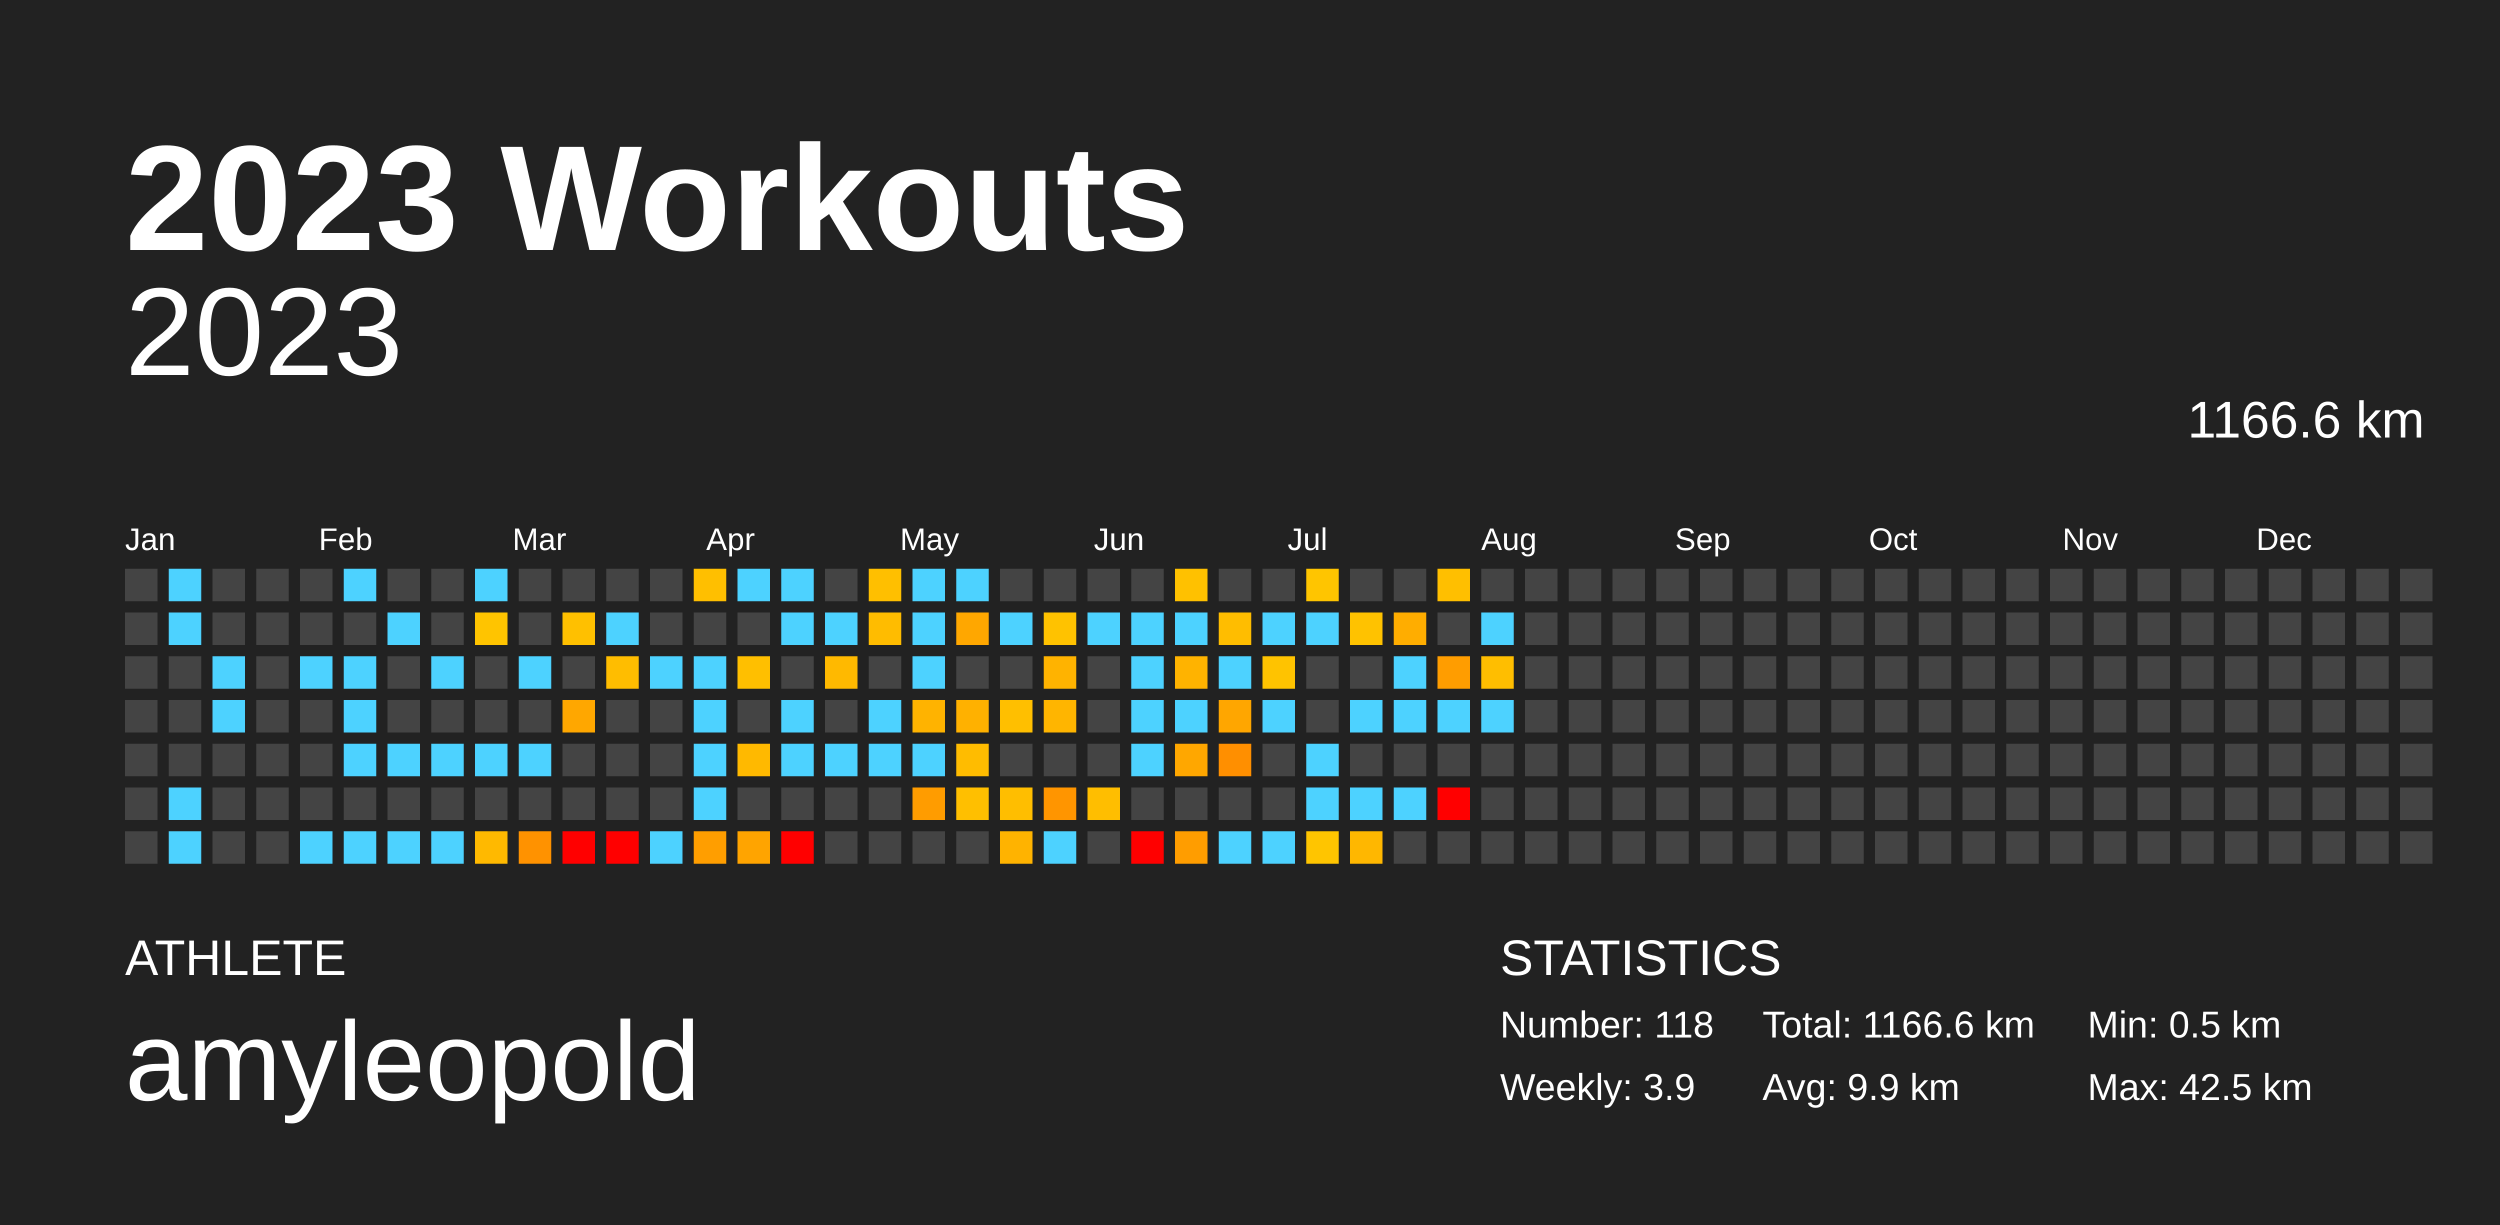
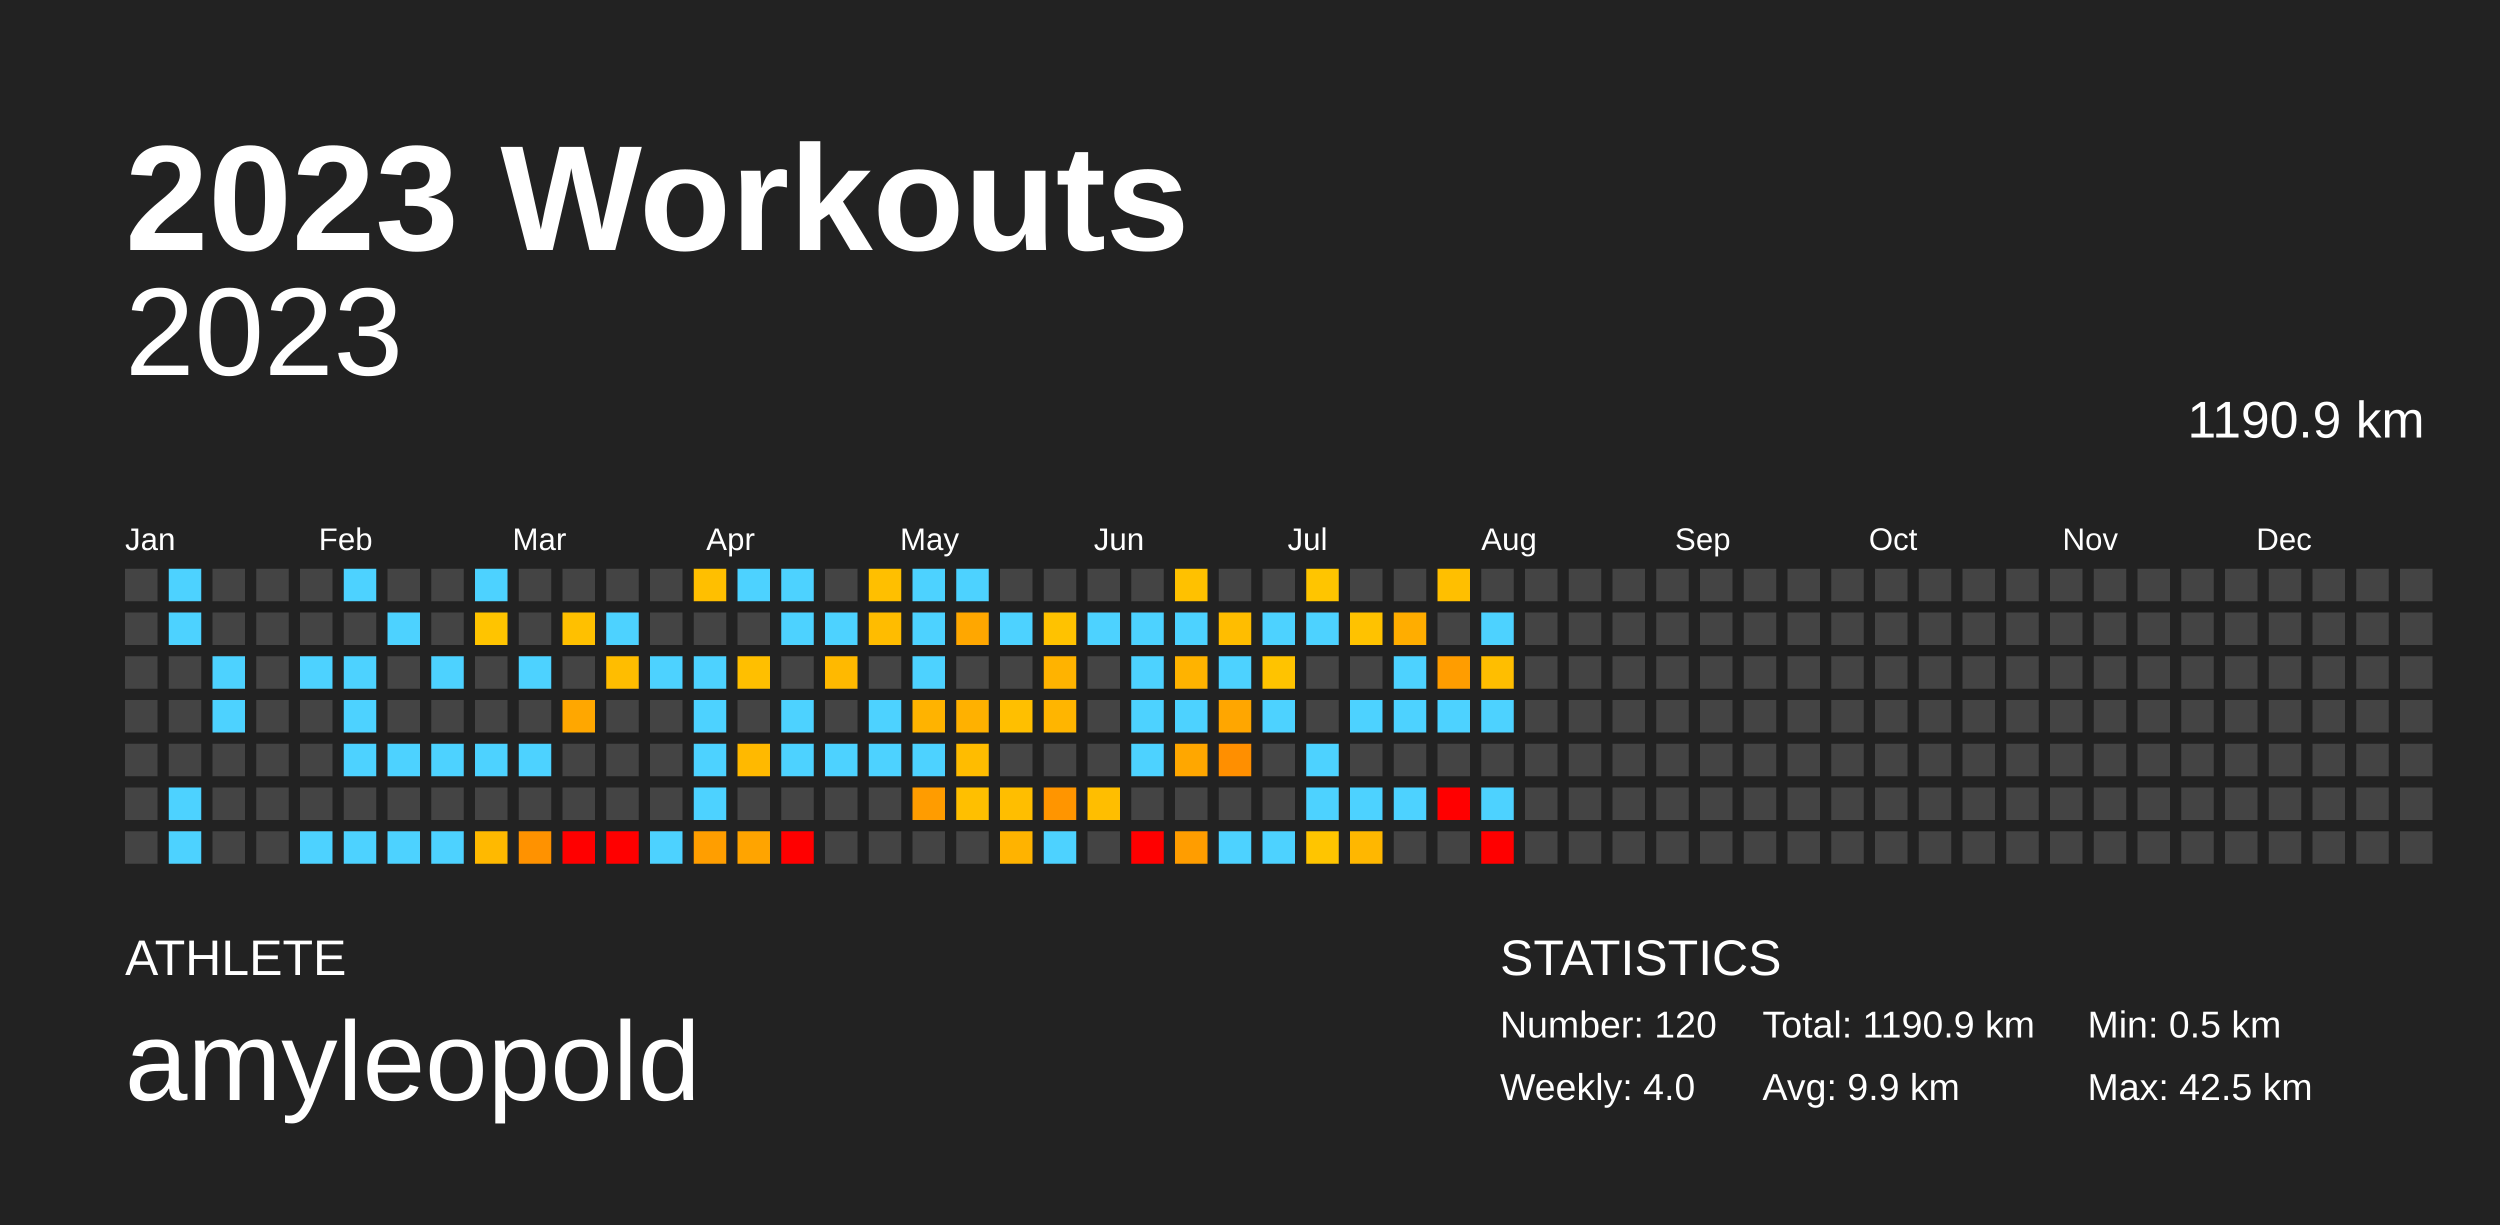
<svg xmlns="http://www.w3.org/2000/svg" baseProfile="full" height="98mm" version="1.1" viewBox="0,0,200,98" width="200mm">
  <defs />
  <rect fill="#222222" height="98" width="200" x="0" y="0" />
  <text fill="#FFFFFF" style="font-size:12px; font-family:Arial; font-weight:bold;" x="10" y="20">2023 Workouts</text>
  <text fill="#FFFFFF" style="font-size:4px; font-family:Arial" x="10" y="78">ATHLETE</text>
  <text fill="#FFFFFF" style="font-size:9px; font-family:Arial" x="10" y="88">amyleopold</text>
  <text fill="#FFFFFF" style="font-size:4px; font-family:Arial" x="120" y="78">STATISTICS</text>
-   <text fill="#FFFFFF" style="font-size:3px; font-family:Arial" x="120" y="83">Number: 118</text>
-   <text fill="#FFFFFF" style="font-size:3px; font-family:Arial" x="120" y="88">Weekly: 3.9</text>
-   <text fill="#FFFFFF" style="font-size:3px; font-family:Arial" x="141" y="83">Total: 1166.6 km</text>
+   <text fill="#FFFFFF" style="font-size:3px; font-family:Arial" x="120" y="83">Number: 120</text>
+   <text fill="#FFFFFF" style="font-size:3px; font-family:Arial" x="120" y="88">Weekly: 4.0</text>
+   <text fill="#FFFFFF" style="font-size:3px; font-family:Arial" x="141" y="83">Total: 1190.9 km</text>
  <text fill="#FFFFFF" style="font-size:3px; font-family:Arial" x="141" y="88">Avg: 9.9 km</text>
  <text fill="#FFFFFF" style="font-size:3px; font-family:Arial" x="167" y="83">Min: 0.5 km</text>
  <text fill="#FFFFFF" style="font-size:3px; font-family:Arial" x="167" y="88">Max: 42.5 km</text>
  <text alignment-baseline="hanging" fill="#FFFFFF" style="font-size:10.0px; font-family:Arial;" x="10" y="30">2023</text>
-   <text alignment-baseline="hanging" fill="#FFFFFF" style="font-size:4.125px; font-family:Arial;" x="175" y="35">1166.6 km</text>
+   <text alignment-baseline="hanging" fill="#FFFFFF" style="font-size:4.125px; font-family:Arial;" x="175" y="35">1190.9 km</text>
  <text fill="#FFFFFF" style="font-size:2.5px; font-family:Arial" x="10.0" y="44">Jan</text>
  <text fill="#FFFFFF" style="font-size:2.5px; font-family:Arial" x="25.5" y="44">Feb</text>
  <text fill="#FFFFFF" style="font-size:2.5px; font-family:Arial" x="41.0" y="44">Mar</text>
  <text fill="#FFFFFF" style="font-size:2.5px; font-family:Arial" x="56.5" y="44">Apr</text>
  <text fill="#FFFFFF" style="font-size:2.5px; font-family:Arial" x="72.0" y="44">May</text>
  <text fill="#FFFFFF" style="font-size:2.5px; font-family:Arial" x="87.5" y="44">Jun</text>
  <text fill="#FFFFFF" style="font-size:2.5px; font-family:Arial" x="103.0" y="44">Jul</text>
  <text fill="#FFFFFF" style="font-size:2.5px; font-family:Arial" x="118.5" y="44">Aug</text>
  <text fill="#FFFFFF" style="font-size:2.5px; font-family:Arial" x="134.0" y="44">Sep</text>
  <text fill="#FFFFFF" style="font-size:2.5px; font-family:Arial" x="149.5" y="44">Oct</text>
  <text fill="#FFFFFF" style="font-size:2.5px; font-family:Arial" x="165.0" y="44">Nov</text>
  <text fill="#FFFFFF" style="font-size:2.5px; font-family:Arial" x="180.5" y="44">Dec</text>
  <rect fill="#444444" height="2.6" width="2.6" x="10.0" y="45.5" />
  <rect fill="#444444" height="2.6" width="2.6" x="10.0" y="49.0" />
  <rect fill="#444444" height="2.6" width="2.6" x="10.0" y="52.5" />
  <rect fill="#444444" height="2.6" width="2.6" x="10.0" y="56.0" />
  <rect fill="#444444" height="2.6" width="2.6" x="10.0" y="59.5" />
  <rect fill="#444444" height="2.6" width="2.6" x="10.0" y="63.0" />
  <rect fill="#444444" height="2.6" width="2.6" x="10.0" y="66.5" />
  <rect fill="#4dd2ff" height="2.6" width="2.6" x="13.5" y="45.5" />
  <rect fill="#4dd2ff" height="2.6" width="2.6" x="13.5" y="49.0" />
  <rect fill="#444444" height="2.6" width="2.6" x="13.5" y="52.5" />
  <rect fill="#444444" height="2.6" width="2.6" x="13.5" y="56.0" />
  <rect fill="#444444" height="2.6" width="2.6" x="13.5" y="59.5" />
  <rect fill="#4dd2ff" height="2.6" width="2.6" x="13.5" y="63.0" />
  <rect fill="#4dd2ff" height="2.6" width="2.6" x="13.5" y="66.5" />
  <rect fill="#444444" height="2.6" width="2.6" x="17.0" y="45.5" />
  <rect fill="#444444" height="2.6" width="2.6" x="17.0" y="49.0" />
  <rect fill="#4dd2ff" height="2.6" width="2.6" x="17.0" y="52.5" />
  <rect fill="#4dd2ff" height="2.6" width="2.6" x="17.0" y="56.0" />
  <rect fill="#444444" height="2.6" width="2.6" x="17.0" y="59.5" />
  <rect fill="#444444" height="2.6" width="2.6" x="17.0" y="63.0" />
  <rect fill="#444444" height="2.6" width="2.6" x="17.0" y="66.5" />
  <rect fill="#444444" height="2.6" width="2.6" x="20.5" y="45.5" />
  <rect fill="#444444" height="2.6" width="2.6" x="20.5" y="49.0" />
  <rect fill="#444444" height="2.6" width="2.6" x="20.5" y="52.5" />
  <rect fill="#444444" height="2.6" width="2.6" x="20.5" y="56.0" />
  <rect fill="#444444" height="2.6" width="2.6" x="20.5" y="59.5" />
  <rect fill="#444444" height="2.6" width="2.6" x="20.5" y="63.0" />
  <rect fill="#444444" height="2.6" width="2.6" x="20.5" y="66.5" />
  <rect fill="#444444" height="2.6" width="2.6" x="24.0" y="45.5" />
  <rect fill="#444444" height="2.6" width="2.6" x="24.0" y="49.0" />
  <rect fill="#4dd2ff" height="2.6" width="2.6" x="24.0" y="52.5" />
  <rect fill="#444444" height="2.6" width="2.6" x="24.0" y="56.0" />
  <rect fill="#444444" height="2.6" width="2.6" x="24.0" y="59.5" />
  <rect fill="#444444" height="2.6" width="2.6" x="24.0" y="63.0" />
  <rect fill="#4dd2ff" height="2.6" width="2.6" x="24.0" y="66.5" />
  <rect fill="#4dd2ff" height="2.6" width="2.6" x="27.5" y="45.5" />
  <rect fill="#444444" height="2.6" width="2.6" x="27.5" y="49.0" />
  <rect fill="#4dd2ff" height="2.6" width="2.6" x="27.5" y="52.5" />
  <rect fill="#4dd2ff" height="2.6" width="2.6" x="27.5" y="56.0" />
  <rect fill="#4dd2ff" height="2.6" width="2.6" x="27.5" y="59.5" />
  <rect fill="#444444" height="2.6" width="2.6" x="27.5" y="63.0" />
  <rect fill="#4dd2ff" height="2.6" width="2.6" x="27.5" y="66.5" />
  <rect fill="#444444" height="2.6" width="2.6" x="31.0" y="45.5" />
  <rect fill="#4dd2ff" height="2.6" width="2.6" x="31.0" y="49.0" />
  <rect fill="#444444" height="2.6" width="2.6" x="31.0" y="52.5" />
  <rect fill="#444444" height="2.6" width="2.6" x="31.0" y="56.0" />
  <rect fill="#4dd2ff" height="2.6" width="2.6" x="31.0" y="59.5" />
  <rect fill="#444444" height="2.6" width="2.6" x="31.0" y="63.0" />
  <rect fill="#4dd2ff" height="2.6" width="2.6" x="31.0" y="66.5" />
  <rect fill="#444444" height="2.6" width="2.6" x="34.5" y="45.5" />
  <rect fill="#444444" height="2.6" width="2.6" x="34.5" y="49.0" />
  <rect fill="#4dd2ff" height="2.6" width="2.6" x="34.5" y="52.5" />
  <rect fill="#444444" height="2.6" width="2.6" x="34.5" y="56.0" />
  <rect fill="#4dd2ff" height="2.6" width="2.6" x="34.5" y="59.5" />
  <rect fill="#444444" height="2.6" width="2.6" x="34.5" y="63.0" />
  <rect fill="#4dd2ff" height="2.6" width="2.6" x="34.5" y="66.5" />
  <rect fill="#4dd2ff" height="2.6" width="2.6" x="38.0" y="45.5" />
  <rect fill="#ffc400" height="2.6" width="2.6" x="38.0" y="49.0" />
  <rect fill="#444444" height="2.6" width="2.6" x="38.0" y="52.5" />
  <rect fill="#444444" height="2.6" width="2.6" x="38.0" y="56.0" />
  <rect fill="#4dd2ff" height="2.6" width="2.6" x="38.0" y="59.5" />
  <rect fill="#444444" height="2.6" width="2.6" x="38.0" y="63.0" />
  <rect fill="#ffb900" height="2.6" width="2.6" x="38.0" y="66.5" />
  <rect fill="#444444" height="2.6" width="2.6" x="41.5" y="45.5" />
  <rect fill="#444444" height="2.6" width="2.6" x="41.5" y="49.0" />
  <rect fill="#4dd2ff" height="2.6" width="2.6" x="41.5" y="52.5" />
  <rect fill="#444444" height="2.6" width="2.6" x="41.5" y="56.0" />
  <rect fill="#4dd2ff" height="2.6" width="2.6" x="41.5" y="59.5" />
  <rect fill="#444444" height="2.6" width="2.6" x="41.5" y="63.0" />
  <rect fill="#ff9200" height="2.6" width="2.6" x="41.5" y="66.5" />
  <rect fill="#444444" height="2.6" width="2.6" x="45.0" y="45.5" />
  <rect fill="#ffc000" height="2.6" width="2.6" x="45.0" y="49.0" />
  <rect fill="#444444" height="2.6" width="2.6" x="45.0" y="52.5" />
  <rect fill="#ffa700" height="2.6" width="2.6" x="45.0" y="56.0" />
  <rect fill="#444444" height="2.6" width="2.6" x="45.0" y="59.5" />
  <rect fill="#444444" height="2.6" width="2.6" x="45.0" y="63.0" />
  <rect fill="red" height="2.6" width="2.6" x="45.0" y="66.5" />
  <rect fill="#444444" height="2.6" width="2.6" x="48.5" y="45.5" />
  <rect fill="#4dd2ff" height="2.6" width="2.6" x="48.5" y="49.0" />
  <rect fill="#ffbd00" height="2.6" width="2.6" x="48.5" y="52.5" />
  <rect fill="#444444" height="2.6" width="2.6" x="48.5" y="56.0" />
  <rect fill="#444444" height="2.6" width="2.6" x="48.5" y="59.5" />
  <rect fill="#444444" height="2.6" width="2.6" x="48.5" y="63.0" />
  <rect fill="red" height="2.6" width="2.6" x="48.5" y="66.5" />
  <rect fill="#444444" height="2.6" width="2.6" x="52.0" y="45.5" />
  <rect fill="#444444" height="2.6" width="2.6" x="52.0" y="49.0" />
  <rect fill="#4dd2ff" height="2.6" width="2.6" x="52.0" y="52.5" />
  <rect fill="#444444" height="2.6" width="2.6" x="52.0" y="56.0" />
  <rect fill="#444444" height="2.6" width="2.6" x="52.0" y="59.5" />
  <rect fill="#444444" height="2.6" width="2.6" x="52.0" y="63.0" />
  <rect fill="#4dd2ff" height="2.6" width="2.6" x="52.0" y="66.5" />
  <rect fill="#ffbf00" height="2.6" width="2.6" x="55.5" y="45.5" />
  <rect fill="#444444" height="2.6" width="2.6" x="55.5" y="49.0" />
  <rect fill="#4dd2ff" height="2.6" width="2.6" x="55.5" y="52.5" />
  <rect fill="#4dd2ff" height="2.6" width="2.6" x="55.5" y="56.0" />
  <rect fill="#4dd2ff" height="2.6" width="2.6" x="55.5" y="59.5" />
  <rect fill="#4dd2ff" height="2.6" width="2.6" x="55.5" y="63.0" />
  <rect fill="#ff9e00" height="2.6" width="2.6" x="55.5" y="66.5" />
  <rect fill="#4dd2ff" height="2.6" width="2.6" x="59.0" y="45.5" />
  <rect fill="#444444" height="2.6" width="2.6" x="59.0" y="49.0" />
  <rect fill="#ffbf00" height="2.6" width="2.6" x="59.0" y="52.5" />
  <rect fill="#444444" height="2.6" width="2.6" x="59.0" y="56.0" />
  <rect fill="#ffb900" height="2.6" width="2.6" x="59.0" y="59.5" />
  <rect fill="#444444" height="2.6" width="2.6" x="59.0" y="63.0" />
  <rect fill="#ffa400" height="2.6" width="2.6" x="59.0" y="66.5" />
  <rect fill="#4dd2ff" height="2.6" width="2.6" x="62.5" y="45.5" />
  <rect fill="#4dd2ff" height="2.6" width="2.6" x="62.5" y="49.0" />
  <rect fill="#444444" height="2.6" width="2.6" x="62.5" y="52.5" />
  <rect fill="#4dd2ff" height="2.6" width="2.6" x="62.5" y="56.0" />
  <rect fill="#4dd2ff" height="2.6" width="2.6" x="62.5" y="59.5" />
  <rect fill="#444444" height="2.6" width="2.6" x="62.5" y="63.0" />
  <rect fill="red" height="2.6" width="2.6" x="62.5" y="66.5" />
  <rect fill="#444444" height="2.6" width="2.6" x="66.0" y="45.5" />
  <rect fill="#4dd2ff" height="2.6" width="2.6" x="66.0" y="49.0" />
  <rect fill="#ffb900" height="2.6" width="2.6" x="66.0" y="52.5" />
  <rect fill="#444444" height="2.6" width="2.6" x="66.0" y="56.0" />
  <rect fill="#4dd2ff" height="2.6" width="2.6" x="66.0" y="59.5" />
  <rect fill="#444444" height="2.6" width="2.6" x="66.0" y="63.0" />
  <rect fill="#444444" height="2.6" width="2.6" x="66.0" y="66.5" />
  <rect fill="#ffbf00" height="2.6" width="2.6" x="69.5" y="45.5" />
  <rect fill="#ffbc00" height="2.6" width="2.6" x="69.5" y="49.0" />
  <rect fill="#444444" height="2.6" width="2.6" x="69.5" y="52.5" />
  <rect fill="#4dd2ff" height="2.6" width="2.6" x="69.5" y="56.0" />
  <rect fill="#4dd2ff" height="2.6" width="2.6" x="69.5" y="59.5" />
  <rect fill="#444444" height="2.6" width="2.6" x="69.5" y="63.0" />
  <rect fill="#444444" height="2.6" width="2.6" x="69.5" y="66.5" />
  <rect fill="#4dd2ff" height="2.6" width="2.6" x="73.0" y="45.5" />
  <rect fill="#4dd2ff" height="2.6" width="2.6" x="73.0" y="49.0" />
  <rect fill="#4dd2ff" height="2.6" width="2.6" x="73.0" y="52.5" />
  <rect fill="#ffb300" height="2.6" width="2.6" x="73.0" y="56.0" />
  <rect fill="#4dd2ff" height="2.6" width="2.6" x="73.0" y="59.5" />
  <rect fill="#ff9c00" height="2.6" width="2.6" x="73.0" y="63.0" />
  <rect fill="#444444" height="2.6" width="2.6" x="73.0" y="66.5" />
  <rect fill="#4dd2ff" height="2.6" width="2.6" x="76.5" y="45.5" />
  <rect fill="#ffa700" height="2.6" width="2.6" x="76.5" y="49.0" />
  <rect fill="#444444" height="2.6" width="2.6" x="76.5" y="52.5" />
  <rect fill="#ffb100" height="2.6" width="2.6" x="76.5" y="56.0" />
  <rect fill="#ffbc00" height="2.6" width="2.6" x="76.5" y="59.5" />
  <rect fill="#ffbf00" height="2.6" width="2.6" x="76.5" y="63.0" />
  <rect fill="#444444" height="2.6" width="2.6" x="76.5" y="66.5" />
  <rect fill="#444444" height="2.6" width="2.6" x="80.0" y="45.5" />
  <rect fill="#4dd2ff" height="2.6" width="2.6" x="80.0" y="49.0" />
  <rect fill="#444444" height="2.6" width="2.6" x="80.0" y="52.5" />
  <rect fill="#ffbf00" height="2.6" width="2.6" x="80.0" y="56.0" />
  <rect fill="#444444" height="2.6" width="2.6" x="80.0" y="59.5" />
  <rect fill="#ffbe00" height="2.6" width="2.6" x="80.0" y="63.0" />
  <rect fill="#ffb300" height="2.6" width="2.6" x="80.0" y="66.5" />
  <rect fill="#444444" height="2.6" width="2.6" x="83.5" y="45.5" />
  <rect fill="#ffc200" height="2.6" width="2.6" x="83.5" y="49.0" />
  <rect fill="#ffb300" height="2.6" width="2.6" x="83.5" y="52.5" />
  <rect fill="#ffb500" height="2.6" width="2.6" x="83.5" y="56.0" />
  <rect fill="#444444" height="2.6" width="2.6" x="83.5" y="59.5" />
  <rect fill="#ff9500" height="2.6" width="2.6" x="83.5" y="63.0" />
  <rect fill="#4dd2ff" height="2.6" width="2.6" x="83.5" y="66.5" />
  <rect fill="#444444" height="2.6" width="2.6" x="87.0" y="45.5" />
  <rect fill="#4dd2ff" height="2.6" width="2.6" x="87.0" y="49.0" />
  <rect fill="#444444" height="2.6" width="2.6" x="87.0" y="52.5" />
  <rect fill="#444444" height="2.6" width="2.6" x="87.0" y="56.0" />
  <rect fill="#444444" height="2.6" width="2.6" x="87.0" y="59.5" />
  <rect fill="#ffbe00" height="2.6" width="2.6" x="87.0" y="63.0" />
  <rect fill="#444444" height="2.6" width="2.6" x="87.0" y="66.5" />
  <rect fill="#444444" height="2.6" width="2.6" x="90.5" y="45.5" />
  <rect fill="#4dd2ff" height="2.6" width="2.6" x="90.5" y="49.0" />
  <rect fill="#4dd2ff" height="2.6" width="2.6" x="90.5" y="52.5" />
  <rect fill="#4dd2ff" height="2.6" width="2.6" x="90.5" y="56.0" />
  <rect fill="#4dd2ff" height="2.6" width="2.6" x="90.5" y="59.5" />
  <rect fill="#444444" height="2.6" width="2.6" x="90.5" y="63.0" />
  <rect fill="red" height="2.6" width="2.6" x="90.5" y="66.5" />
  <rect fill="#ffc100" height="2.6" width="2.6" x="94.0" y="45.5" />
  <rect fill="#4dd2ff" height="2.6" width="2.6" x="94.0" y="49.0" />
  <rect fill="#ffb300" height="2.6" width="2.6" x="94.0" y="52.5" />
  <rect fill="#4dd2ff" height="2.6" width="2.6" x="94.0" y="56.0" />
  <rect fill="#ffa700" height="2.6" width="2.6" x="94.0" y="59.5" />
  <rect fill="#444444" height="2.6" width="2.6" x="94.0" y="63.0" />
  <rect fill="#ff9d00" height="2.6" width="2.6" x="94.0" y="66.5" />
  <rect fill="#444444" height="2.6" width="2.6" x="97.5" y="45.5" />
  <rect fill="#ffbd00" height="2.6" width="2.6" x="97.5" y="49.0" />
  <rect fill="#4dd2ff" height="2.6" width="2.6" x="97.5" y="52.5" />
  <rect fill="#ffa600" height="2.6" width="2.6" x="97.5" y="56.0" />
  <rect fill="#ff8f00" height="2.6" width="2.6" x="97.5" y="59.5" />
  <rect fill="#444444" height="2.6" width="2.6" x="97.5" y="63.0" />
  <rect fill="#4dd2ff" height="2.6" width="2.6" x="97.5" y="66.5" />
  <rect fill="#444444" height="2.6" width="2.6" x="101.0" y="45.5" />
  <rect fill="#4dd2ff" height="2.6" width="2.6" x="101.0" y="49.0" />
  <rect fill="#ffc300" height="2.6" width="2.6" x="101.0" y="52.5" />
  <rect fill="#4dd2ff" height="2.6" width="2.6" x="101.0" y="56.0" />
  <rect fill="#444444" height="2.6" width="2.6" x="101.0" y="59.5" />
  <rect fill="#444444" height="2.6" width="2.6" x="101.0" y="63.0" />
  <rect fill="#4dd2ff" height="2.6" width="2.6" x="101.0" y="66.5" />
  <rect fill="#ffc500" height="2.6" width="2.6" x="104.5" y="45.5" />
  <rect fill="#4dd2ff" height="2.6" width="2.6" x="104.5" y="49.0" />
  <rect fill="#444444" height="2.6" width="2.6" x="104.5" y="52.5" />
  <rect fill="#444444" height="2.6" width="2.6" x="104.5" y="56.0" />
  <rect fill="#4dd2ff" height="2.6" width="2.6" x="104.5" y="59.5" />
  <rect fill="#4dd2ff" height="2.6" width="2.6" x="104.5" y="63.0" />
  <rect fill="#ffc500" height="2.6" width="2.6" x="104.5" y="66.5" />
  <rect fill="#444444" height="2.6" width="2.6" x="108.0" y="45.5" />
  <rect fill="#ffc200" height="2.6" width="2.6" x="108.0" y="49.0" />
  <rect fill="#444444" height="2.6" width="2.6" x="108.0" y="52.5" />
  <rect fill="#4dd2ff" height="2.6" width="2.6" x="108.0" y="56.0" />
  <rect fill="#444444" height="2.6" width="2.6" x="108.0" y="59.5" />
  <rect fill="#4dd2ff" height="2.6" width="2.6" x="108.0" y="63.0" />
  <rect fill="#ffb700" height="2.6" width="2.6" x="108.0" y="66.5" />
  <rect fill="#444444" height="2.6" width="2.6" x="111.5" y="45.5" />
  <rect fill="#ffad00" height="2.6" width="2.6" x="111.5" y="49.0" />
  <rect fill="#4dd2ff" height="2.6" width="2.6" x="111.5" y="52.5" />
  <rect fill="#4dd2ff" height="2.6" width="2.6" x="111.5" y="56.0" />
  <rect fill="#444444" height="2.6" width="2.6" x="111.5" y="59.5" />
  <rect fill="#4dd2ff" height="2.6" width="2.6" x="111.5" y="63.0" />
  <rect fill="#444444" height="2.6" width="2.6" x="111.5" y="66.5" />
  <rect fill="#ffbf00" height="2.6" width="2.6" x="115.0" y="45.5" />
  <rect fill="#444444" height="2.6" width="2.6" x="115.0" y="49.0" />
  <rect fill="#ff9d00" height="2.6" width="2.6" x="115.0" y="52.5" />
  <rect fill="#4dd2ff" height="2.6" width="2.6" x="115.0" y="56.0" />
  <rect fill="#444444" height="2.6" width="2.6" x="115.0" y="59.5" />
  <rect fill="red" height="2.6" width="2.6" x="115.0" y="63.0" />
  <rect fill="#444444" height="2.6" width="2.6" x="115.0" y="66.5" />
  <rect fill="#444444" height="2.6" width="2.6" x="118.5" y="45.5" />
  <rect fill="#4dd2ff" height="2.6" width="2.6" x="118.5" y="49.0" />
  <rect fill="#ffbe00" height="2.6" width="2.6" x="118.5" y="52.5" />
  <rect fill="#4dd2ff" height="2.6" width="2.6" x="118.5" y="56.0" />
  <rect fill="#444444" height="2.6" width="2.6" x="118.5" y="59.5" />
-   <rect fill="#444444" height="2.6" width="2.6" x="118.5" y="63.0" />
-   <rect fill="#444444" height="2.6" width="2.6" x="118.5" y="66.5" />
+   <rect fill="#4dd2ff" height="2.6" width="2.6" x="118.5" y="63.0" />
+   <rect fill="red" height="2.6" width="2.6" x="118.5" y="66.5" />
  <rect fill="#444444" height="2.6" width="2.6" x="122.0" y="45.5" />
  <rect fill="#444444" height="2.6" width="2.6" x="122.0" y="49.0" />
  <rect fill="#444444" height="2.6" width="2.6" x="122.0" y="52.5" />
  <rect fill="#444444" height="2.6" width="2.6" x="122.0" y="56.0" />
  <rect fill="#444444" height="2.6" width="2.6" x="122.0" y="59.5" />
  <rect fill="#444444" height="2.6" width="2.6" x="122.0" y="63.0" />
  <rect fill="#444444" height="2.6" width="2.6" x="122.0" y="66.5" />
  <rect fill="#444444" height="2.6" width="2.6" x="125.5" y="45.5" />
  <rect fill="#444444" height="2.6" width="2.6" x="125.5" y="49.0" />
  <rect fill="#444444" height="2.6" width="2.6" x="125.5" y="52.5" />
  <rect fill="#444444" height="2.6" width="2.6" x="125.5" y="56.0" />
  <rect fill="#444444" height="2.6" width="2.6" x="125.5" y="59.5" />
  <rect fill="#444444" height="2.6" width="2.6" x="125.5" y="63.0" />
  <rect fill="#444444" height="2.6" width="2.6" x="125.5" y="66.5" />
  <rect fill="#444444" height="2.6" width="2.6" x="129.0" y="45.5" />
  <rect fill="#444444" height="2.6" width="2.6" x="129.0" y="49.0" />
  <rect fill="#444444" height="2.6" width="2.6" x="129.0" y="52.5" />
  <rect fill="#444444" height="2.6" width="2.6" x="129.0" y="56.0" />
  <rect fill="#444444" height="2.6" width="2.6" x="129.0" y="59.5" />
  <rect fill="#444444" height="2.6" width="2.6" x="129.0" y="63.0" />
  <rect fill="#444444" height="2.6" width="2.6" x="129.0" y="66.5" />
  <rect fill="#444444" height="2.6" width="2.6" x="132.5" y="45.5" />
  <rect fill="#444444" height="2.6" width="2.6" x="132.5" y="49.0" />
  <rect fill="#444444" height="2.6" width="2.6" x="132.5" y="52.5" />
  <rect fill="#444444" height="2.6" width="2.6" x="132.5" y="56.0" />
  <rect fill="#444444" height="2.6" width="2.6" x="132.5" y="59.5" />
  <rect fill="#444444" height="2.6" width="2.6" x="132.5" y="63.0" />
  <rect fill="#444444" height="2.6" width="2.6" x="132.5" y="66.5" />
  <rect fill="#444444" height="2.6" width="2.6" x="136.0" y="45.5" />
  <rect fill="#444444" height="2.6" width="2.6" x="136.0" y="49.0" />
  <rect fill="#444444" height="2.6" width="2.6" x="136.0" y="52.5" />
  <rect fill="#444444" height="2.6" width="2.6" x="136.0" y="56.0" />
  <rect fill="#444444" height="2.6" width="2.6" x="136.0" y="59.5" />
  <rect fill="#444444" height="2.6" width="2.6" x="136.0" y="63.0" />
  <rect fill="#444444" height="2.6" width="2.6" x="136.0" y="66.5" />
  <rect fill="#444444" height="2.6" width="2.6" x="139.5" y="45.5" />
  <rect fill="#444444" height="2.6" width="2.6" x="139.5" y="49.0" />
  <rect fill="#444444" height="2.6" width="2.6" x="139.5" y="52.5" />
  <rect fill="#444444" height="2.6" width="2.6" x="139.5" y="56.0" />
  <rect fill="#444444" height="2.6" width="2.6" x="139.5" y="59.5" />
  <rect fill="#444444" height="2.6" width="2.6" x="139.5" y="63.0" />
  <rect fill="#444444" height="2.6" width="2.6" x="139.5" y="66.5" />
  <rect fill="#444444" height="2.6" width="2.6" x="143.0" y="45.5" />
  <rect fill="#444444" height="2.6" width="2.6" x="143.0" y="49.0" />
  <rect fill="#444444" height="2.6" width="2.6" x="143.0" y="52.5" />
  <rect fill="#444444" height="2.6" width="2.6" x="143.0" y="56.0" />
  <rect fill="#444444" height="2.6" width="2.6" x="143.0" y="59.5" />
  <rect fill="#444444" height="2.6" width="2.6" x="143.0" y="63.0" />
  <rect fill="#444444" height="2.6" width="2.6" x="143.0" y="66.5" />
  <rect fill="#444444" height="2.6" width="2.6" x="146.5" y="45.5" />
  <rect fill="#444444" height="2.6" width="2.6" x="146.5" y="49.0" />
  <rect fill="#444444" height="2.6" width="2.6" x="146.5" y="52.5" />
  <rect fill="#444444" height="2.6" width="2.6" x="146.5" y="56.0" />
  <rect fill="#444444" height="2.6" width="2.6" x="146.5" y="59.5" />
  <rect fill="#444444" height="2.6" width="2.6" x="146.5" y="63.0" />
  <rect fill="#444444" height="2.6" width="2.6" x="146.5" y="66.5" />
  <rect fill="#444444" height="2.6" width="2.6" x="150.0" y="45.5" />
  <rect fill="#444444" height="2.6" width="2.6" x="150.0" y="49.0" />
  <rect fill="#444444" height="2.6" width="2.6" x="150.0" y="52.5" />
  <rect fill="#444444" height="2.6" width="2.6" x="150.0" y="56.0" />
  <rect fill="#444444" height="2.6" width="2.6" x="150.0" y="59.5" />
  <rect fill="#444444" height="2.6" width="2.6" x="150.0" y="63.0" />
  <rect fill="#444444" height="2.6" width="2.6" x="150.0" y="66.5" />
  <rect fill="#444444" height="2.6" width="2.6" x="153.5" y="45.5" />
  <rect fill="#444444" height="2.6" width="2.6" x="153.5" y="49.0" />
  <rect fill="#444444" height="2.6" width="2.6" x="153.5" y="52.5" />
  <rect fill="#444444" height="2.6" width="2.6" x="153.5" y="56.0" />
  <rect fill="#444444" height="2.6" width="2.6" x="153.5" y="59.5" />
  <rect fill="#444444" height="2.6" width="2.6" x="153.5" y="63.0" />
  <rect fill="#444444" height="2.6" width="2.6" x="153.5" y="66.5" />
  <rect fill="#444444" height="2.6" width="2.6" x="157.0" y="45.5" />
  <rect fill="#444444" height="2.6" width="2.6" x="157.0" y="49.0" />
  <rect fill="#444444" height="2.6" width="2.6" x="157.0" y="52.5" />
  <rect fill="#444444" height="2.6" width="2.6" x="157.0" y="56.0" />
  <rect fill="#444444" height="2.6" width="2.6" x="157.0" y="59.5" />
  <rect fill="#444444" height="2.6" width="2.6" x="157.0" y="63.0" />
  <rect fill="#444444" height="2.6" width="2.6" x="157.0" y="66.5" />
  <rect fill="#444444" height="2.6" width="2.6" x="160.5" y="45.5" />
  <rect fill="#444444" height="2.6" width="2.6" x="160.5" y="49.0" />
  <rect fill="#444444" height="2.6" width="2.6" x="160.5" y="52.5" />
  <rect fill="#444444" height="2.6" width="2.6" x="160.5" y="56.0" />
  <rect fill="#444444" height="2.6" width="2.6" x="160.5" y="59.5" />
  <rect fill="#444444" height="2.6" width="2.6" x="160.5" y="63.0" />
  <rect fill="#444444" height="2.6" width="2.6" x="160.5" y="66.5" />
  <rect fill="#444444" height="2.6" width="2.6" x="164.0" y="45.5" />
  <rect fill="#444444" height="2.6" width="2.6" x="164.0" y="49.0" />
  <rect fill="#444444" height="2.6" width="2.6" x="164.0" y="52.5" />
  <rect fill="#444444" height="2.6" width="2.6" x="164.0" y="56.0" />
  <rect fill="#444444" height="2.6" width="2.6" x="164.0" y="59.5" />
  <rect fill="#444444" height="2.6" width="2.6" x="164.0" y="63.0" />
  <rect fill="#444444" height="2.6" width="2.6" x="164.0" y="66.5" />
  <rect fill="#444444" height="2.6" width="2.6" x="167.5" y="45.5" />
  <rect fill="#444444" height="2.6" width="2.6" x="167.5" y="49.0" />
  <rect fill="#444444" height="2.6" width="2.6" x="167.5" y="52.5" />
  <rect fill="#444444" height="2.6" width="2.6" x="167.5" y="56.0" />
  <rect fill="#444444" height="2.6" width="2.6" x="167.5" y="59.5" />
  <rect fill="#444444" height="2.6" width="2.6" x="167.5" y="63.0" />
  <rect fill="#444444" height="2.6" width="2.6" x="167.5" y="66.5" />
  <rect fill="#444444" height="2.6" width="2.6" x="171.0" y="45.5" />
  <rect fill="#444444" height="2.6" width="2.6" x="171.0" y="49.0" />
  <rect fill="#444444" height="2.6" width="2.6" x="171.0" y="52.5" />
  <rect fill="#444444" height="2.6" width="2.6" x="171.0" y="56.0" />
  <rect fill="#444444" height="2.6" width="2.6" x="171.0" y="59.5" />
  <rect fill="#444444" height="2.6" width="2.6" x="171.0" y="63.0" />
  <rect fill="#444444" height="2.6" width="2.6" x="171.0" y="66.5" />
  <rect fill="#444444" height="2.6" width="2.6" x="174.5" y="45.5" />
  <rect fill="#444444" height="2.6" width="2.6" x="174.5" y="49.0" />
  <rect fill="#444444" height="2.6" width="2.6" x="174.5" y="52.5" />
  <rect fill="#444444" height="2.6" width="2.6" x="174.5" y="56.0" />
  <rect fill="#444444" height="2.6" width="2.6" x="174.5" y="59.5" />
  <rect fill="#444444" height="2.6" width="2.6" x="174.5" y="63.0" />
  <rect fill="#444444" height="2.6" width="2.6" x="174.5" y="66.5" />
  <rect fill="#444444" height="2.6" width="2.6" x="178.0" y="45.5" />
  <rect fill="#444444" height="2.6" width="2.6" x="178.0" y="49.0" />
  <rect fill="#444444" height="2.6" width="2.6" x="178.0" y="52.5" />
  <rect fill="#444444" height="2.6" width="2.6" x="178.0" y="56.0" />
  <rect fill="#444444" height="2.6" width="2.6" x="178.0" y="59.5" />
  <rect fill="#444444" height="2.6" width="2.6" x="178.0" y="63.0" />
  <rect fill="#444444" height="2.6" width="2.6" x="178.0" y="66.5" />
  <rect fill="#444444" height="2.6" width="2.6" x="181.5" y="45.5" />
  <rect fill="#444444" height="2.6" width="2.6" x="181.5" y="49.0" />
  <rect fill="#444444" height="2.6" width="2.6" x="181.5" y="52.5" />
  <rect fill="#444444" height="2.6" width="2.6" x="181.5" y="56.0" />
  <rect fill="#444444" height="2.6" width="2.6" x="181.5" y="59.5" />
  <rect fill="#444444" height="2.6" width="2.6" x="181.5" y="63.0" />
  <rect fill="#444444" height="2.6" width="2.6" x="181.5" y="66.5" />
  <rect fill="#444444" height="2.6" width="2.6" x="185.0" y="45.5" />
  <rect fill="#444444" height="2.6" width="2.6" x="185.0" y="49.0" />
  <rect fill="#444444" height="2.6" width="2.6" x="185.0" y="52.5" />
  <rect fill="#444444" height="2.6" width="2.6" x="185.0" y="56.0" />
  <rect fill="#444444" height="2.6" width="2.6" x="185.0" y="59.5" />
  <rect fill="#444444" height="2.6" width="2.6" x="185.0" y="63.0" />
  <rect fill="#444444" height="2.6" width="2.6" x="185.0" y="66.5" />
  <rect fill="#444444" height="2.6" width="2.6" x="188.5" y="45.5" />
  <rect fill="#444444" height="2.6" width="2.6" x="188.5" y="49.0" />
  <rect fill="#444444" height="2.6" width="2.6" x="188.5" y="52.5" />
  <rect fill="#444444" height="2.6" width="2.6" x="188.5" y="56.0" />
  <rect fill="#444444" height="2.6" width="2.6" x="188.5" y="59.5" />
  <rect fill="#444444" height="2.6" width="2.6" x="188.5" y="63.0" />
  <rect fill="#444444" height="2.6" width="2.6" x="188.5" y="66.5" />
  <rect fill="#444444" height="2.6" width="2.6" x="192.0" y="45.5" />
  <rect fill="#444444" height="2.6" width="2.6" x="192.0" y="49.0" />
  <rect fill="#444444" height="2.6" width="2.6" x="192.0" y="52.5" />
  <rect fill="#444444" height="2.6" width="2.6" x="192.0" y="56.0" />
  <rect fill="#444444" height="2.6" width="2.6" x="192.0" y="59.5" />
  <rect fill="#444444" height="2.6" width="2.6" x="192.0" y="63.0" />
  <rect fill="#444444" height="2.6" width="2.6" x="192.0" y="66.5" />
</svg>
